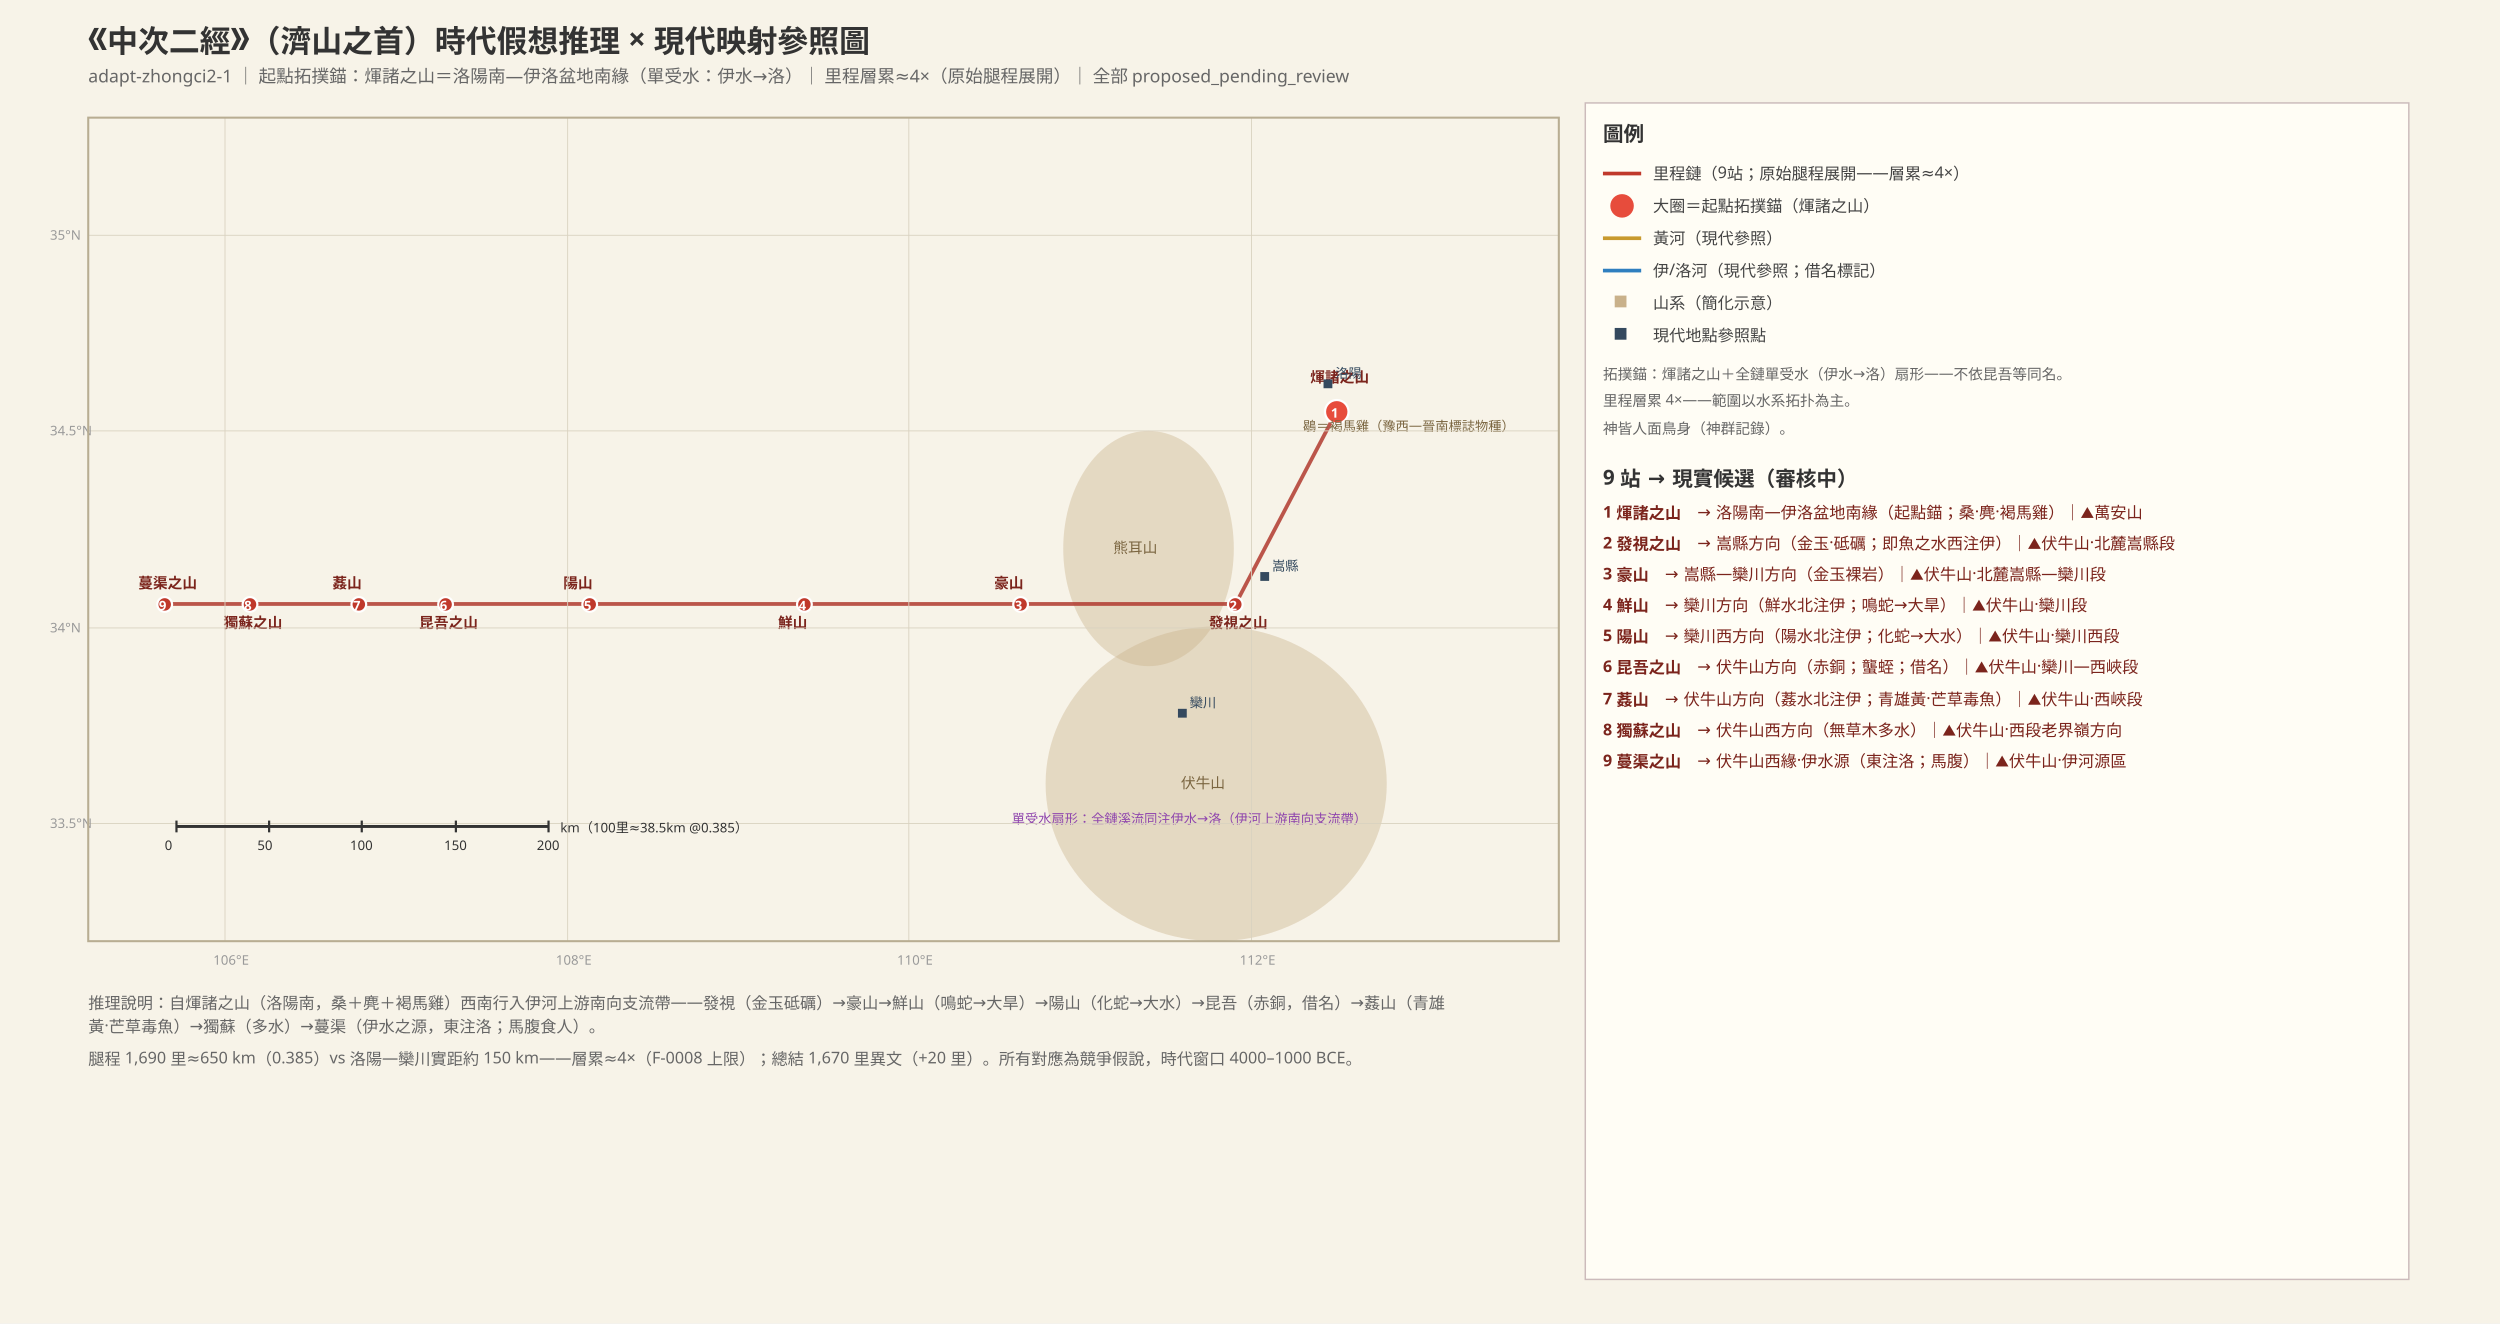
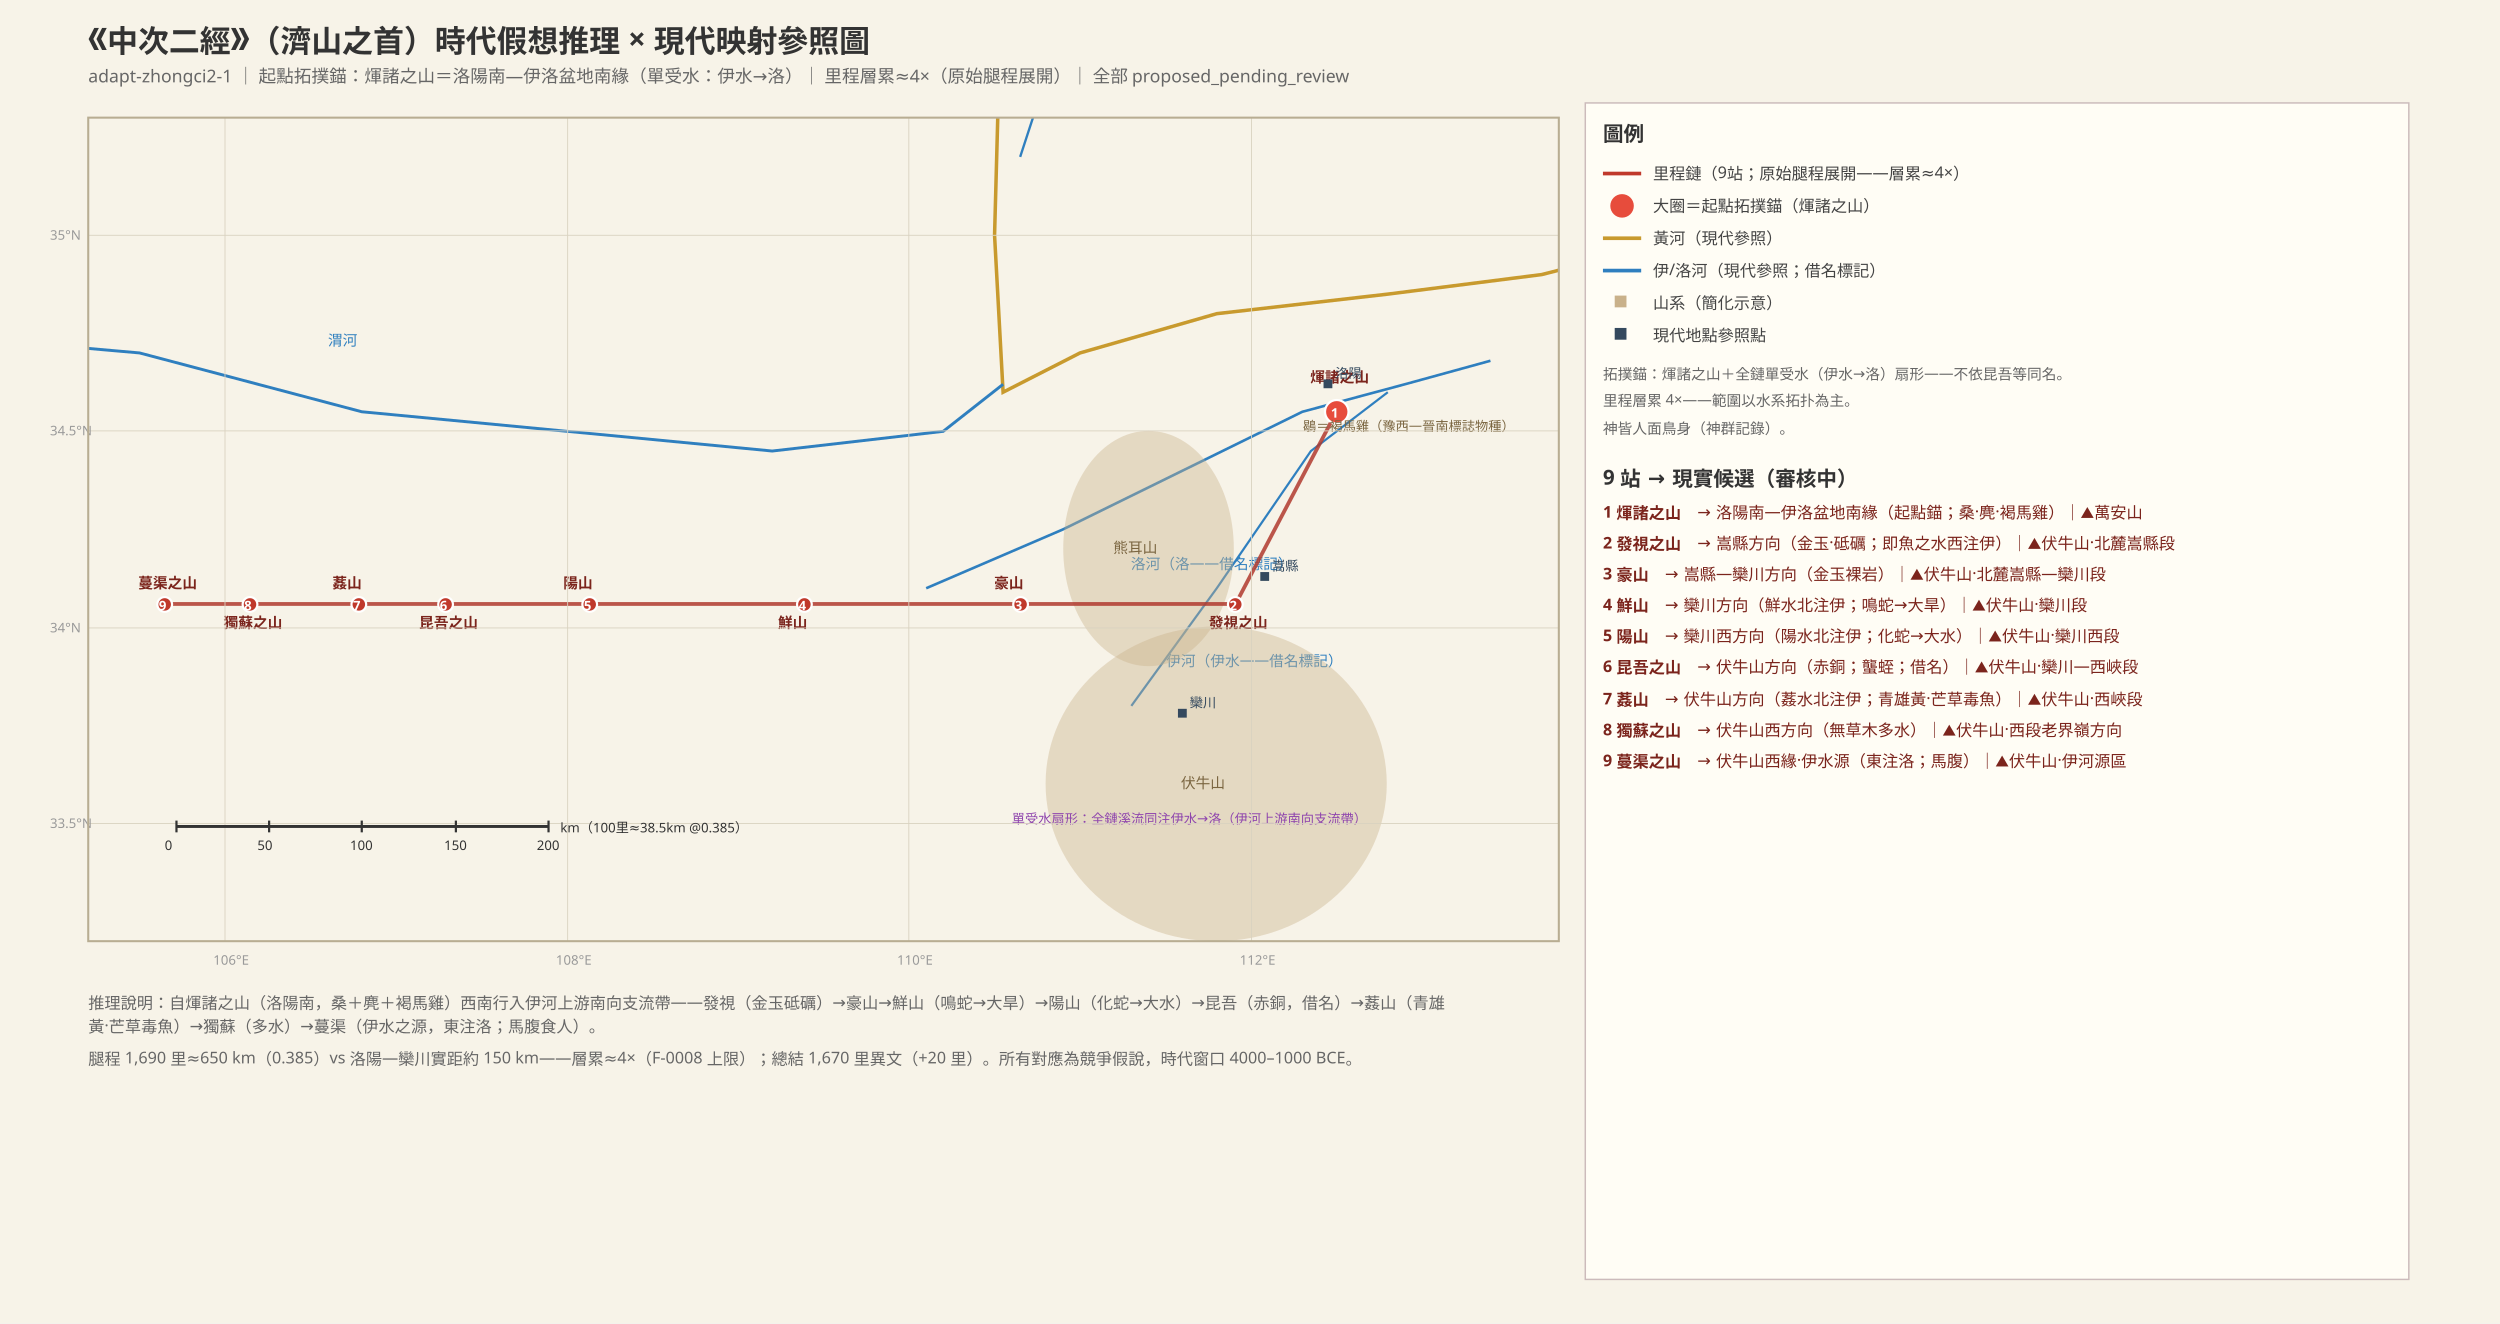
<svg xmlns="http://www.w3.org/2000/svg" width="1700" height="900" font-family="PingFang SC, Hiragino Sans GB, Microsoft YaHei, sans-serif">
  <rect width="1700" height="900" fill="#f7f3e8" />
  <defs>
    <marker id="arr" markerWidth="8" markerHeight="8" refX="7" refY="3" orient="auto">
      <path d="M0,0 L7,3 L0,6 Z" fill="#555" />
    </marker>
    <pattern id="sand" width="8" height="8" patternUnits="userSpaceOnUse">
      <rect width="8" height="8" fill="#efe3c0" />
      <circle cx="2" cy="2" r="0.8" fill="#d6b96a" />
      <circle cx="6" cy="6" r="0.8" fill="#d6b96a" />
    </pattern>
    <clipPath id="mapclip">
      <rect x="60" y="80" width="1000" height="560" />
    </clipPath>
  </defs>
  <text x="60" y="34" font-size="21" font-weight="bold" fill="#333">《中次二經》（濟山之首）時代假想推理 × 現代映射參照圖</text>
  <text x="60" y="56" font-size="12" fill="#666">adapt-zhongci2-1 ｜ 起點拓撲錨：煇諸之山＝洛陽南—伊洛盆地南緣（單受水：伊水→洛）｜ 里程層累≈4×（原始腿程展開）｜ 全部 proposed_pending_review</text>
  <g clip-path="url(#mapclip)">
+     <polyline points="-951.6,266.7 -777.2,320.0 -602.8,160.0 -486.5,-0.0 -335.3,-80.0 -195.8,-120.0 -102.8,-133.3 -33.0,-240.0 36.7,-453.3 106.5,-613.3 176.3,-773.3 257.7,-933.3 315.8,-1093.3 432.1,-1253.3 560.0,-1306.7 664.7,-1306.7 746.0,-1253.3 804.2,-1173.3 804.2,-986.7 769.3,-773.3 722.8,-533.3 699.5,-293.3 682.1,-53.3 676.3,160.0 682.1,266.7 734.4,240.0 827.4,213.3 943.7,200.0 1048.4,186.7 1153.0,160.0 1257.7,80.0 1350.7,-0.0 1432.1,-186.7 1501.9,-373.3 1571.6,-480.0 1641.4,-533.3" fill="none" stroke="#c89a2e" stroke-width="2.4" />
+     <polyline points="-56.3,226.7 94.9,240.0 246.0,280.0 385.6,293.3 525.1,306.7 641.4,293.3 682.1,261.3" fill="none" stroke="#2f7fbf" stroke-width="2.0" />
+     <text x="223" y="235" font-size="10" fill="#2f7fbf">渭河</text>
+     <polyline points="629.8,400.0 722.8,360.0 804.2,320.0 885.6,280.0 955.3,261.3 1013.5,245.3" fill="none" stroke="#2f7fbf" stroke-width="1.8" />
+     <text x="769" y="387" font-size="10" fill="#2f7fbf">洛河（洛——借名標記）</text>
+     <polyline points="769.3,480.0 827.4,400.0 891.4,306.7 943.7,266.7" fill="none" stroke="#2f7fbf" stroke-width="1.5" />
+     <text x="793" y="453" font-size="10" fill="#2f7fbf">伊河（伊水——借名標記）</text>
+     <polyline points="885.6,-826.7 908.8,-613.3 850.7,-426.7 792.6,-133.3 728.6,-0.0 693.7,106.7" fill="none" stroke="#2f7fbf" stroke-width="1.6" />
    <ellipse cx="827" cy="533" rx="116" ry="107" fill="#c9b18a" opacity="0.4" />
    <text x="803" y="536" font-size="10" fill="#7a6540">伏牛山</text>
    <ellipse cx="781" cy="373" rx="58" ry="80" fill="#c9b18a" opacity="0.4" />
    <text x="757" y="376" font-size="10" fill="#7a6540">熊耳山</text>
    <polyline points="908.8,280.0 840.2,410.7 693.7,410.7 547.2,410.7 400.7,410.7 303.0,410.7 243.7,410.7 170.5,410.7 112.3,410.7" fill="none" stroke="#b03a2e" stroke-width="2.6" opacity="0.85" />
    <circle cx="909" cy="280" r="8" fill="#e74c3c" stroke="#fff" stroke-width="1.5" />
    <text x="905" y="284" font-size="9" fill="#fff" font-weight="bold">1</text>
    <text x="891" y="260" font-size="10" fill="#7b241c" font-weight="bold">煇諸之山</text>
    <circle cx="840" cy="411" r="5" fill="#c0392b" stroke="#fff" stroke-width="1.5" />
    <text x="836" y="415" font-size="9" fill="#fff" font-weight="bold">2</text>
    <text x="822" y="427" font-size="10" fill="#7b241c" font-weight="bold">發視之山</text>
    <circle cx="694" cy="411" r="5" fill="#c0392b" stroke="#fff" stroke-width="1.5" />
    <text x="690" y="415" font-size="9" fill="#fff" font-weight="bold">3</text>
    <text x="676" y="400" font-size="10" fill="#7b241c" font-weight="bold">豪山</text>
    <circle cx="547" cy="411" r="5" fill="#c0392b" stroke="#fff" stroke-width="1.5" />
    <text x="543" y="415" font-size="9" fill="#fff" font-weight="bold">4</text>
    <text x="529" y="427" font-size="10" fill="#7b241c" font-weight="bold">鮮山</text>
    <circle cx="401" cy="411" r="5" fill="#c0392b" stroke="#fff" stroke-width="1.5" />
    <text x="397" y="415" font-size="9" fill="#fff" font-weight="bold">5</text>
    <text x="383" y="400" font-size="10" fill="#7b241c" font-weight="bold">陽山</text>
    <circle cx="303" cy="411" r="5" fill="#c0392b" stroke="#fff" stroke-width="1.5" />
    <text x="299" y="415" font-size="9" fill="#fff" font-weight="bold">6</text>
    <text x="285" y="427" font-size="10" fill="#7b241c" font-weight="bold">昆吾之山</text>
    <circle cx="244" cy="411" r="5" fill="#c0392b" stroke="#fff" stroke-width="1.5" />
    <text x="240" y="415" font-size="9" fill="#fff" font-weight="bold">7</text>
    <text x="226" y="400" font-size="10" fill="#7b241c" font-weight="bold">葌山</text>
    <circle cx="170" cy="411" r="5" fill="#c0392b" stroke="#fff" stroke-width="1.5" />
    <text x="166" y="415" font-size="9" fill="#fff" font-weight="bold">8</text>
    <text x="152" y="427" font-size="10" fill="#7b241c" font-weight="bold">獨蘇之山</text>
    <circle cx="112" cy="411" r="5" fill="#c0392b" stroke="#fff" stroke-width="1.5" />
    <text x="108" y="415" font-size="9" fill="#fff" font-weight="bold">9</text>
    <text x="94" y="400" font-size="10" fill="#7b241c" font-weight="bold">蔓渠之山</text>
    <text x="688" y="560" font-size="9" fill="#8e44ad">單受水扇形：全鏈溪流同注伊水→洛（伊河上游南向支流帶）</text>
    <text x="886" y="293" font-size="9" fill="#7a6540">鶡＝褐馬雞（豫西—晉南標誌物種）</text>
    <rect x="900" y="258" width="6" height="6" fill="#34495e" />
    <text x="908" y="257" font-size="9" fill="#34495e">洛陽</text>
    <rect x="857" y="389" width="6" height="6" fill="#34495e" />
    <text x="865" y="388" font-size="9" fill="#34495e">嵩縣</text>
    <rect x="801" y="482" width="6" height="6" fill="#34495e" />
    <text x="809" y="481" font-size="9" fill="#34495e">欒川</text>
  </g>
  <line x1="153" y1="640" x2="153" y2="80" stroke="#d9d2c0" stroke-width="0.6" />
  <text x="145" y="656" font-size="9" fill="#999">106°E</text>
  <line x1="386" y1="640" x2="386" y2="80" stroke="#d9d2c0" stroke-width="0.6" />
  <text x="378" y="656" font-size="9" fill="#999">108°E</text>
  <line x1="618" y1="640" x2="618" y2="80" stroke="#d9d2c0" stroke-width="0.6" />
  <text x="610" y="656" font-size="9" fill="#999">110°E</text>
  <line x1="851" y1="640" x2="851" y2="80" stroke="#d9d2c0" stroke-width="0.6" />
  <text x="843" y="656" font-size="9" fill="#999">112°E</text>
  <line x1="60" y1="560" x2="1060" y2="560" stroke="#d9d2c0" stroke-width="0.6" />
  <text x="34" y="563" font-size="9" fill="#999">33.5°N</text>
  <line x1="60" y1="427" x2="1060" y2="427" stroke="#d9d2c0" stroke-width="0.6" />
  <text x="34" y="430" font-size="9" fill="#999">34°N</text>
  <line x1="60" y1="293" x2="1060" y2="293" stroke="#d9d2c0" stroke-width="0.6" />
  <text x="34" y="296" font-size="9" fill="#999">34.5°N</text>
  <line x1="60" y1="160" x2="1060" y2="160" stroke="#d9d2c0" stroke-width="0.6" />
  <text x="34" y="163" font-size="9" fill="#999">35°N</text>
  <rect x="60" y="80" width="1000" height="560" fill="none" stroke="#b8ad92" stroke-width="1.4" />
  <line x1="120" y1="562" x2="373" y2="562" stroke="#333" stroke-width="2" />
  <line x1="120" y1="558" x2="120" y2="566" stroke="#333" stroke-width="1.5" />
  <text x="112" y="578" font-size="9" fill="#333">0</text>
  <line x1="183" y1="558" x2="183" y2="566" stroke="#333" stroke-width="1.5" />
  <text x="175" y="578" font-size="9" fill="#333">50</text>
  <line x1="246" y1="558" x2="246" y2="566" stroke="#333" stroke-width="1.5" />
  <text x="238" y="578" font-size="9" fill="#333">100</text>
  <line x1="310" y1="558" x2="310" y2="566" stroke="#333" stroke-width="1.5" />
  <text x="302" y="578" font-size="9" fill="#333">150</text>
  <line x1="373" y1="558" x2="373" y2="566" stroke="#333" stroke-width="1.5" />
  <text x="365" y="578" font-size="9" fill="#333">200</text>
  <text x="381" y="566" font-size="9" fill="#333">km（100里≈38.5km @0.385）</text>
  <rect x="1078" y="70" width="560" height="800" fill="#fffdf5" stroke="#cbb" />
  <text x="1090" y="96" font-size="14" font-weight="bold" fill="#333">圖例</text>
  <line x1="1090" y1="118" x2="1116" y2="118" stroke="#c0392b" stroke-width="2.5" />
  <text x="1124" y="122" font-size="11" fill="#444">里程鏈（9站；原始腿程展開——層累≈4×）</text>
  <circle cx="1103" cy="140" r="8" fill="#e74c3c" />
  <text x="1124" y="144" font-size="11" fill="#444">大圈＝起點拓撲錨（煇諸之山）</text>
  <line x1="1090" y1="162" x2="1116" y2="162" stroke="#c89a2e" stroke-width="2.5" />
  <text x="1124" y="166" font-size="11" fill="#444">黃河（現代參照）</text>
  <line x1="1090" y1="184" x2="1116" y2="184" stroke="#2f7fbf" stroke-width="2.5" />
  <text x="1124" y="188" font-size="11" fill="#444">伊/洛河（現代參照；借名標記）</text>
  <rect x="1098" y="201" width="8" height="8" fill="#c9b18a" />
  <text x="1124" y="210" font-size="11" fill="#444">山系（簡化示意）</text>
  <rect x="1098" y="223" width="8" height="8" fill="#34495e" />
  <text x="1124" y="232" font-size="11" fill="#444">現代地點參照點</text>
  <text x="1090" y="258" font-size="10" fill="#666">拓撲錨：煇諸之山＋全鏈單受水（伊水→洛）扇形——不依昆吾等同名。</text>
  <text x="1090" y="276" font-size="10" fill="#666">里程層累 4×——範圍以水系拓扑為主。</text>
  <text x="1090" y="295" font-size="10" fill="#666">神皆人面鳥身（神群記錄）。</text>
  <text x="1090" y="329.5" font-size="14" font-weight="bold" fill="#333">9 站 → 現實候選（審核中）</text>
  <text x="1090" y="352" font-size="11" fill="#7b241c">
    <tspan font-weight="bold"> 1 煇諸之山</tspan>　→ 洛陽南—伊洛盆地南緣（起點錨；桑·麂·褐馬雞）｜⛰萬安山</text>
  <text x="1090" y="373" font-size="11" fill="#7b241c">
    <tspan font-weight="bold"> 2 發視之山</tspan>　→ 嵩縣方向（金玉·砥礪；即魚之水西注伊）｜⛰伏牛山·北麓嵩縣段</text>
  <text x="1090" y="394" font-size="11" fill="#7b241c">
    <tspan font-weight="bold"> 3 豪山</tspan>　→ 嵩縣—欒川方向（金玉裸岩）｜⛰伏牛山·北麓嵩縣—欒川段</text>
  <text x="1090" y="415" font-size="11" fill="#7b241c">
    <tspan font-weight="bold"> 4 鮮山</tspan>　→ 欒川方向（鮮水北注伊；鳴蛇→大旱）｜⛰伏牛山·欒川段</text>
  <text x="1090" y="436" font-size="11" fill="#7b241c">
    <tspan font-weight="bold"> 5 陽山</tspan>　→ 欒川西方向（陽水北注伊；化蛇→大水）｜⛰伏牛山·欒川西段</text>
  <text x="1090" y="457" font-size="11" fill="#7b241c">
    <tspan font-weight="bold"> 6 昆吾之山</tspan>　→ 伏牛山方向（赤銅；蠪蛭；借名）｜⛰伏牛山·欒川—西峽段</text>
  <text x="1090" y="479" font-size="11" fill="#7b241c">
    <tspan font-weight="bold"> 7 葌山</tspan>　→ 伏牛山方向（葌水北注伊；青雄黃·芒草毒魚）｜⛰伏牛山·西峽段</text>
  <text x="1090" y="500" font-size="11" fill="#7b241c">
    <tspan font-weight="bold"> 8 獨蘇之山</tspan>　→ 伏牛山西方向（無草木多水）｜⛰伏牛山·西段老界嶺方向</text>
  <text x="1090" y="521" font-size="11" fill="#7b241c">
    <tspan font-weight="bold"> 9 蔓渠之山</tspan>　→ 伏牛山西緣·伊水源（東注洛；馬腹）｜⛰伏牛山·伊河源區</text>
  <text x="60" y="686" font-size="11" fill="#666">推理說明：自煇諸之山（洛陽南，桑＋麂＋褐馬雞）西南行入伊河上游南向支流帶——發視（金玉砥礪）→豪山→鮮山（鳴蛇→大旱）→陽山（化蛇→大水）→昆吾（赤銅，借名）→葌山（青雄</text>
  <text x="60" y="702" font-size="11" fill="#666">黃·芒草毒魚）→獨蘇（多水）→蔓渠（伊水之源，東注洛；馬腹食人）。</text>
  <text x="60" y="724" font-size="11" fill="#666">腿程 1,690 里≈650 km（0.385）vs 洛陽—欒川實距約 150 km——層累≈4×（F-0008 上限）；總結 1,670 里異文（+20 里）。所有對應為競爭假說，時代窗口 4000–1000 BCE。</text>
</svg>
